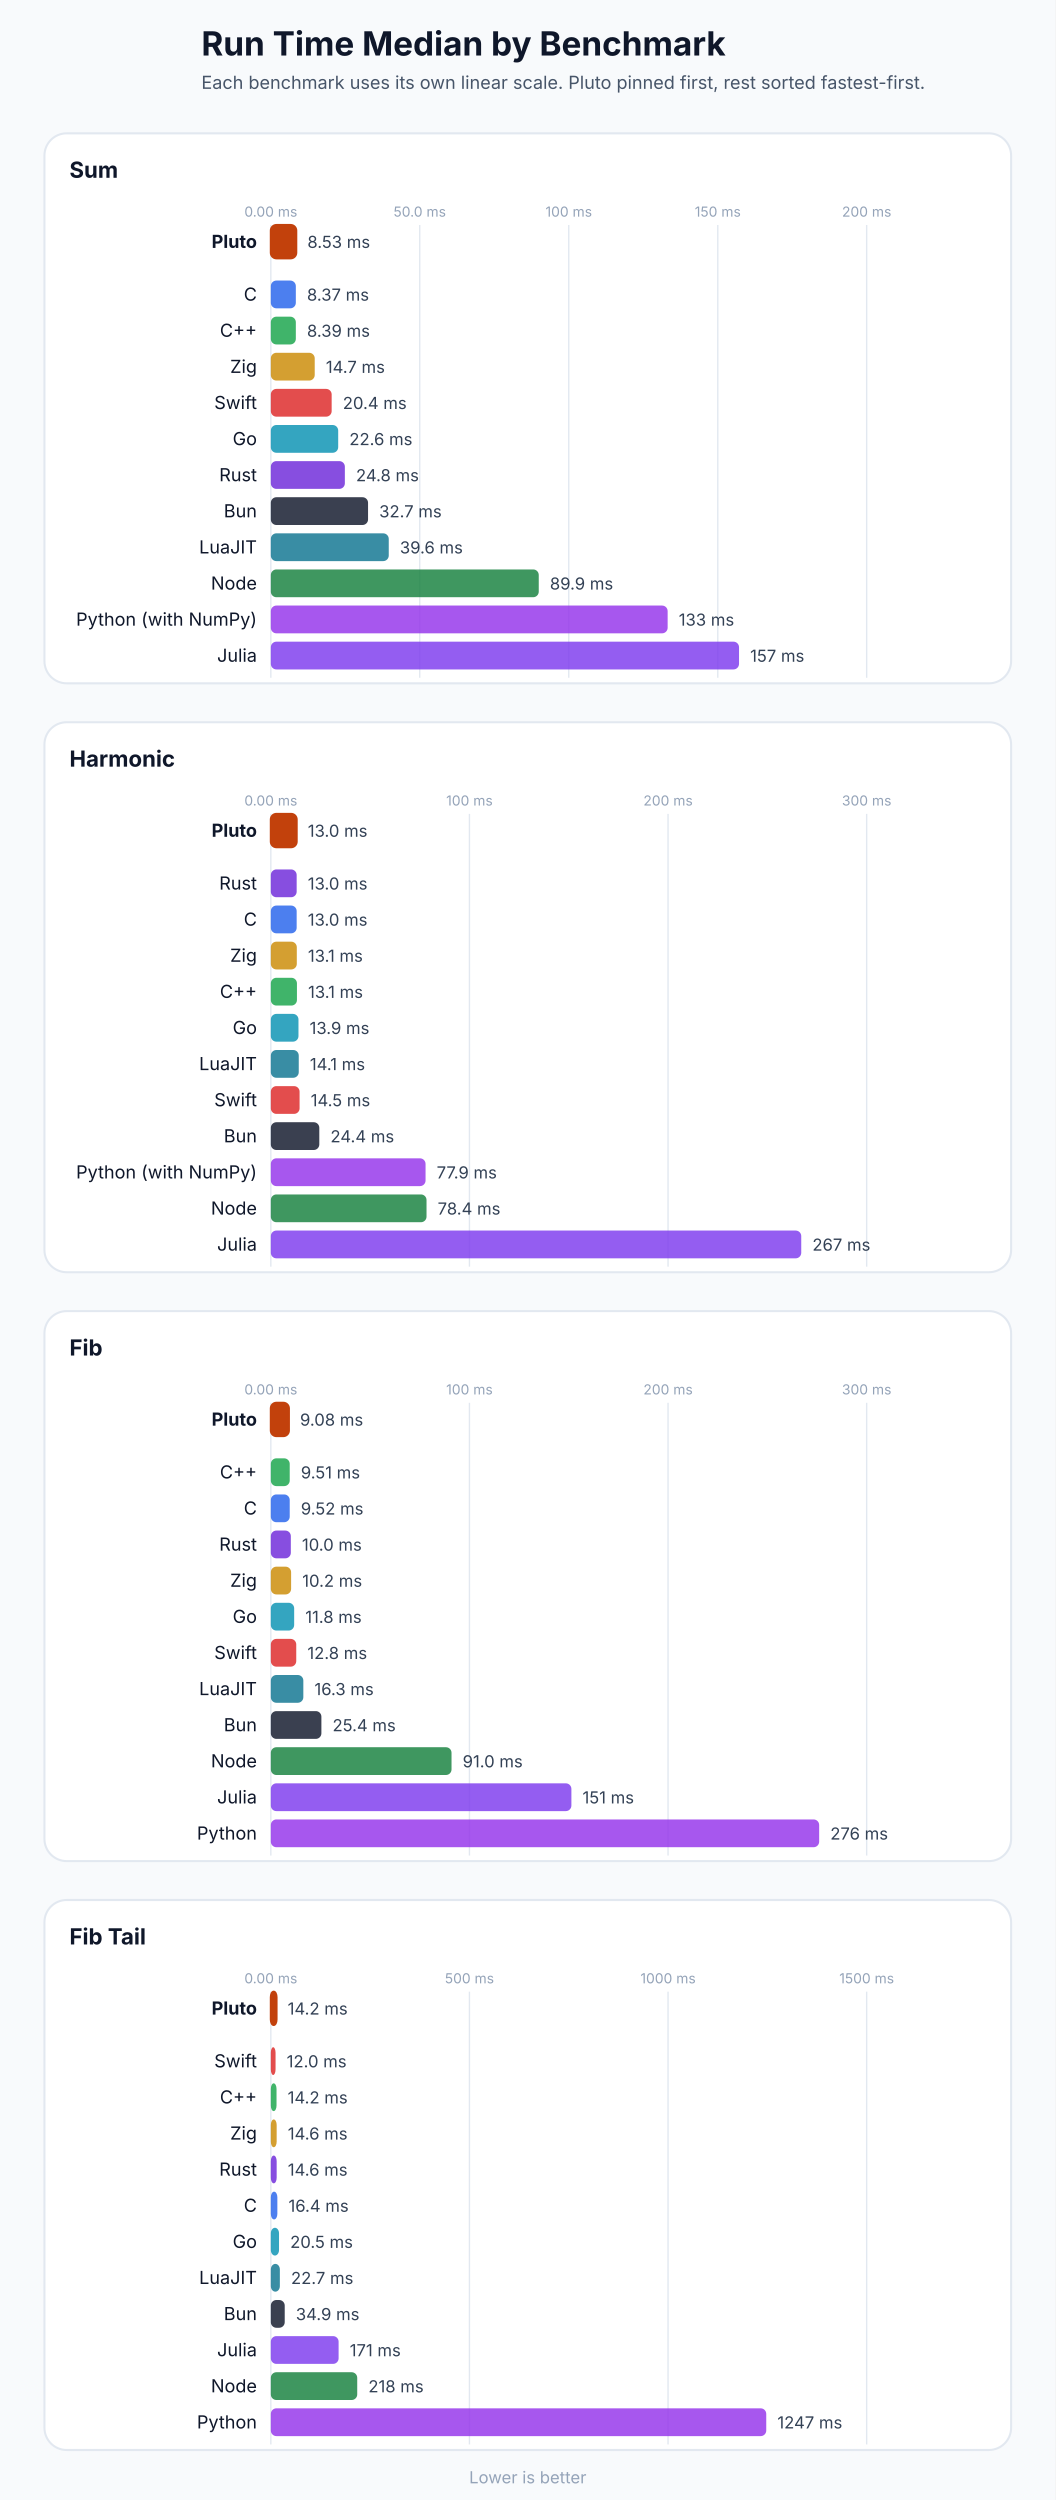
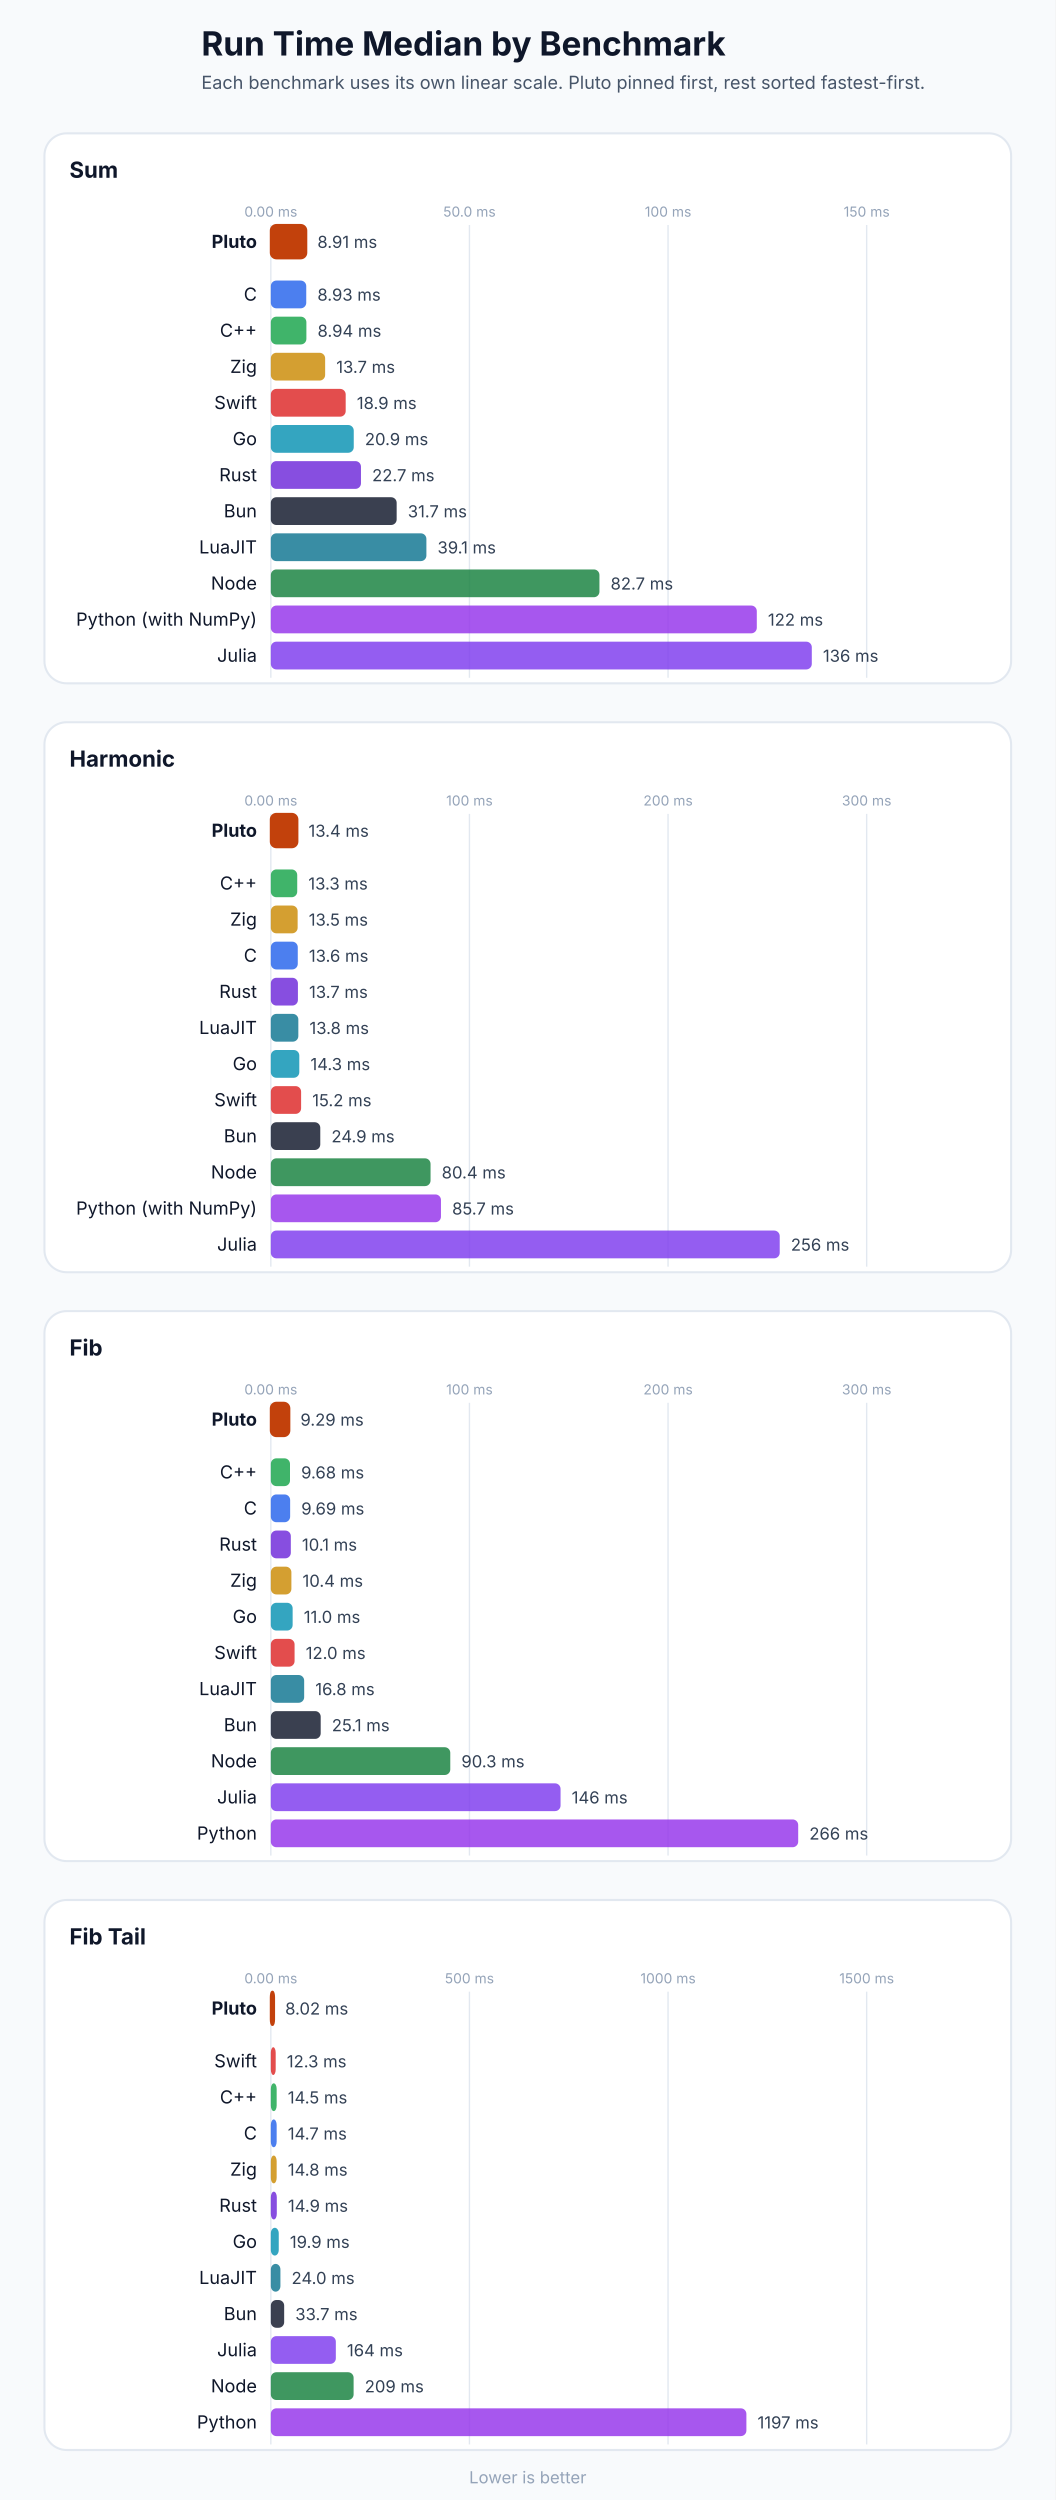
<svg xmlns="http://www.w3.org/2000/svg" width="760" height="1800" viewBox="0 0 760 1800" role="img" aria-labelledby="chart-title chart-desc">
  <rect width="760" height="1800" fill="#f8fafc" />
  <text x="145" y="40" fill="#0f172a" font-size="24" font-weight="700" font-family="ui-sans-serif, system-ui, -apple-system, BlinkMacSystemFont, sans-serif">Run Time Median by Benchmark</text>
  <text x="145" y="64" fill="#475569" font-size="13" font-family="ui-sans-serif, system-ui, -apple-system, BlinkMacSystemFont, sans-serif">Each benchmark uses its own linear scale. Pluto pinned first, rest sorted fastest-first.</text>
  <rect x="32" y="96" width="696" height="396" rx="16" fill="#ffffff" stroke="#e2e8f0" stroke-width="1.5" />
  <text x="50" y="128" fill="#0f172a" font-size="16" font-weight="700" font-family="ui-sans-serif, system-ui, -apple-system, BlinkMacSystemFont, sans-serif">Sum</text>
  <line x1="195.0" y1="162" x2="195.0" y2="488" stroke="#e2e8f0" stroke-width="1" />
  <text x="195.0" y="156" text-anchor="middle" fill="#94a3b8" font-size="10" font-family="ui-sans-serif, system-ui, -apple-system, BlinkMacSystemFont, sans-serif">0.00 ms</text>
-   <line x1="302.2" y1="162" x2="302.2" y2="488" stroke="#e2e8f0" stroke-width="1" />
-   <text x="302.2" y="156" text-anchor="middle" fill="#94a3b8" font-size="10" font-family="ui-sans-serif, system-ui, -apple-system, BlinkMacSystemFont, sans-serif">50.0 ms</text>
-   <line x1="409.5" y1="162" x2="409.5" y2="488" stroke="#e2e8f0" stroke-width="1" />
-   <text x="409.5" y="156" text-anchor="middle" fill="#94a3b8" font-size="10" font-family="ui-sans-serif, system-ui, -apple-system, BlinkMacSystemFont, sans-serif">100 ms</text>
-   <line x1="516.8" y1="162" x2="516.8" y2="488" stroke="#e2e8f0" stroke-width="1" />
-   <text x="516.8" y="156" text-anchor="middle" fill="#94a3b8" font-size="10" font-family="ui-sans-serif, system-ui, -apple-system, BlinkMacSystemFont, sans-serif">150 ms</text>
+   <line x1="338.0" y1="162" x2="338.0" y2="488" stroke="#e2e8f0" stroke-width="1" />
+   <text x="338.0" y="156" text-anchor="middle" fill="#94a3b8" font-size="10" font-family="ui-sans-serif, system-ui, -apple-system, BlinkMacSystemFont, sans-serif">50.0 ms</text>
+   <line x1="481.0" y1="162" x2="481.0" y2="488" stroke="#e2e8f0" stroke-width="1" />
+   <text x="481.0" y="156" text-anchor="middle" fill="#94a3b8" font-size="10" font-family="ui-sans-serif, system-ui, -apple-system, BlinkMacSystemFont, sans-serif">100 ms</text>
  <line x1="624.0" y1="162" x2="624.0" y2="488" stroke="#e2e8f0" stroke-width="1" />
-   <text x="624.0" y="156" text-anchor="middle" fill="#94a3b8" font-size="10" font-family="ui-sans-serif, system-ui, -apple-system, BlinkMacSystemFont, sans-serif">200 ms</text>
+   <text x="624.0" y="156" text-anchor="middle" fill="#94a3b8" font-size="10" font-family="ui-sans-serif, system-ui, -apple-system, BlinkMacSystemFont, sans-serif">150 ms</text>
  <text x="185" y="178.5" text-anchor="end" fill="#0f172a" font-size="13" font-weight="700" font-family="ui-sans-serif, system-ui, -apple-system, BlinkMacSystemFont, sans-serif">Pluto</text>
-   <rect x="195" y="162" width="18.3" height="24" rx="4" fill="#c2410c" fill-opacity="1.0" stroke="#c2410c" stroke-width="1.5" />
-   <text x="221.3" y="178.5" text-anchor="start" fill="#334155" font-size="12" font-family="ui-sans-serif, system-ui, -apple-system, BlinkMacSystemFont, sans-serif">8.53 ms</text>
+   <rect x="195" y="162" width="25.5" height="24" rx="4" fill="#c2410c" fill-opacity="1.0" stroke="#c2410c" stroke-width="1.5" />
+   <text x="228.5" y="178.5" text-anchor="start" fill="#334155" font-size="12" font-family="ui-sans-serif, system-ui, -apple-system, BlinkMacSystemFont, sans-serif">8.91 ms</text>
  <text x="185" y="216.5" text-anchor="end" fill="#0f172a" font-size="13" font-weight="400" font-family="ui-sans-serif, system-ui, -apple-system, BlinkMacSystemFont, sans-serif">C</text>
-   <rect x="195" y="202" width="18.0" height="20" rx="4" fill="#2563eb" fill-opacity="0.82" />
-   <text x="221.0" y="216.5" text-anchor="start" fill="#334155" font-size="12" font-family="ui-sans-serif, system-ui, -apple-system, BlinkMacSystemFont, sans-serif">8.37 ms</text>
+   <rect x="195" y="202" width="25.5" height="20" rx="4" fill="#2563eb" fill-opacity="0.82" />
+   <text x="228.5" y="216.5" text-anchor="start" fill="#334155" font-size="12" font-family="ui-sans-serif, system-ui, -apple-system, BlinkMacSystemFont, sans-serif">8.93 ms</text>
  <text x="185" y="242.5" text-anchor="end" fill="#0f172a" font-size="13" font-weight="400" font-family="ui-sans-serif, system-ui, -apple-system, BlinkMacSystemFont, sans-serif">C++</text>
-   <rect x="195" y="228" width="18.0" height="20" rx="4" fill="#16a34a" fill-opacity="0.82" />
-   <text x="221.0" y="242.5" text-anchor="start" fill="#334155" font-size="12" font-family="ui-sans-serif, system-ui, -apple-system, BlinkMacSystemFont, sans-serif">8.39 ms</text>
+   <rect x="195" y="228" width="25.6" height="20" rx="4" fill="#16a34a" fill-opacity="0.82" />
+   <text x="228.6" y="242.5" text-anchor="start" fill="#334155" font-size="12" font-family="ui-sans-serif, system-ui, -apple-system, BlinkMacSystemFont, sans-serif">8.94 ms</text>
  <text x="185" y="268.5" text-anchor="end" fill="#0f172a" font-size="13" font-weight="400" font-family="ui-sans-serif, system-ui, -apple-system, BlinkMacSystemFont, sans-serif">Zig</text>
-   <rect x="195" y="254" width="31.6" height="20" rx="4" fill="#ca8a04" fill-opacity="0.82" />
-   <text x="234.6" y="268.5" text-anchor="start" fill="#334155" font-size="12" font-family="ui-sans-serif, system-ui, -apple-system, BlinkMacSystemFont, sans-serif">14.7 ms</text>
+   <rect x="195" y="254" width="39.1" height="20" rx="4" fill="#ca8a04" fill-opacity="0.82" />
+   <text x="242.1" y="268.5" text-anchor="start" fill="#334155" font-size="12" font-family="ui-sans-serif, system-ui, -apple-system, BlinkMacSystemFont, sans-serif">13.7 ms</text>
  <text x="185" y="294.5" text-anchor="end" fill="#0f172a" font-size="13" font-weight="400" font-family="ui-sans-serif, system-ui, -apple-system, BlinkMacSystemFont, sans-serif">Swift</text>
-   <rect x="195" y="280" width="43.8" height="20" rx="4" fill="#dc2626" fill-opacity="0.82" />
-   <text x="246.8" y="294.5" text-anchor="start" fill="#334155" font-size="12" font-family="ui-sans-serif, system-ui, -apple-system, BlinkMacSystemFont, sans-serif">20.4 ms</text>
+   <rect x="195" y="280" width="53.9" height="20" rx="4" fill="#dc2626" fill-opacity="0.82" />
+   <text x="256.9" y="294.5" text-anchor="start" fill="#334155" font-size="12" font-family="ui-sans-serif, system-ui, -apple-system, BlinkMacSystemFont, sans-serif">18.9 ms</text>
  <text x="185" y="320.5" text-anchor="end" fill="#0f172a" font-size="13" font-weight="400" font-family="ui-sans-serif, system-ui, -apple-system, BlinkMacSystemFont, sans-serif">Go</text>
-   <rect x="195" y="306" width="48.5" height="20" rx="4" fill="#0891b2" fill-opacity="0.82" />
-   <text x="251.5" y="320.5" text-anchor="start" fill="#334155" font-size="12" font-family="ui-sans-serif, system-ui, -apple-system, BlinkMacSystemFont, sans-serif">22.6 ms</text>
+   <rect x="195" y="306" width="59.7" height="20" rx="4" fill="#0891b2" fill-opacity="0.82" />
+   <text x="262.7" y="320.5" text-anchor="start" fill="#334155" font-size="12" font-family="ui-sans-serif, system-ui, -apple-system, BlinkMacSystemFont, sans-serif">20.9 ms</text>
  <text x="185" y="346.5" text-anchor="end" fill="#0f172a" font-size="13" font-weight="400" font-family="ui-sans-serif, system-ui, -apple-system, BlinkMacSystemFont, sans-serif">Rust</text>
-   <rect x="195" y="332" width="53.3" height="20" rx="4" fill="#6d28d9" fill-opacity="0.82" />
-   <text x="256.3" y="346.5" text-anchor="start" fill="#334155" font-size="12" font-family="ui-sans-serif, system-ui, -apple-system, BlinkMacSystemFont, sans-serif">24.8 ms</text>
+   <rect x="195" y="332" width="64.9" height="20" rx="4" fill="#6d28d9" fill-opacity="0.82" />
+   <text x="267.9" y="346.5" text-anchor="start" fill="#334155" font-size="12" font-family="ui-sans-serif, system-ui, -apple-system, BlinkMacSystemFont, sans-serif">22.7 ms</text>
  <text x="185" y="372.5" text-anchor="end" fill="#0f172a" font-size="13" font-weight="400" font-family="ui-sans-serif, system-ui, -apple-system, BlinkMacSystemFont, sans-serif">Bun</text>
-   <rect x="195" y="358" width="70.0" height="20" rx="4" fill="#0f172a" fill-opacity="0.82" />
-   <text x="273.0" y="372.5" text-anchor="start" fill="#334155" font-size="12" font-family="ui-sans-serif, system-ui, -apple-system, BlinkMacSystemFont, sans-serif">32.7 ms</text>
+   <rect x="195" y="358" width="90.6" height="20" rx="4" fill="#0f172a" fill-opacity="0.82" />
+   <text x="293.6" y="372.5" text-anchor="start" fill="#334155" font-size="12" font-family="ui-sans-serif, system-ui, -apple-system, BlinkMacSystemFont, sans-serif">31.7 ms</text>
  <text x="185" y="398.5" text-anchor="end" fill="#0f172a" font-size="13" font-weight="400" font-family="ui-sans-serif, system-ui, -apple-system, BlinkMacSystemFont, sans-serif">LuaJIT</text>
-   <rect x="195" y="384" width="84.9" height="20" rx="4" fill="#0e7490" fill-opacity="0.82" />
-   <text x="287.9" y="398.5" text-anchor="start" fill="#334155" font-size="12" font-family="ui-sans-serif, system-ui, -apple-system, BlinkMacSystemFont, sans-serif">39.6 ms</text>
+   <rect x="195" y="384" width="112.0" height="20" rx="4" fill="#0e7490" fill-opacity="0.82" />
+   <text x="315.0" y="398.5" text-anchor="start" fill="#334155" font-size="12" font-family="ui-sans-serif, system-ui, -apple-system, BlinkMacSystemFont, sans-serif">39.1 ms</text>
  <text x="185" y="424.5" text-anchor="end" fill="#0f172a" font-size="13" font-weight="400" font-family="ui-sans-serif, system-ui, -apple-system, BlinkMacSystemFont, sans-serif">Node</text>
-   <rect x="195" y="410" width="192.9" height="20" rx="4" fill="#15803d" fill-opacity="0.82" />
-   <text x="395.9" y="424.5" text-anchor="start" fill="#334155" font-size="12" font-family="ui-sans-serif, system-ui, -apple-system, BlinkMacSystemFont, sans-serif">89.9 ms</text>
+   <rect x="195" y="410" width="236.6" height="20" rx="4" fill="#15803d" fill-opacity="0.82" />
+   <text x="439.6" y="424.5" text-anchor="start" fill="#334155" font-size="12" font-family="ui-sans-serif, system-ui, -apple-system, BlinkMacSystemFont, sans-serif">82.7 ms</text>
  <text x="185" y="450.5" text-anchor="end" fill="#0f172a" font-size="13" font-weight="400" font-family="ui-sans-serif, system-ui, -apple-system, BlinkMacSystemFont, sans-serif">Python (with NumPy)</text>
-   <rect x="195" y="436" width="285.7" height="20" rx="4" fill="#9333ea" fill-opacity="0.82" />
-   <text x="488.7" y="450.5" text-anchor="start" fill="#334155" font-size="12" font-family="ui-sans-serif, system-ui, -apple-system, BlinkMacSystemFont, sans-serif">133 ms</text>
+   <rect x="195" y="436" width="349.9" height="20" rx="4" fill="#9333ea" fill-opacity="0.82" />
+   <text x="552.9" y="450.5" text-anchor="start" fill="#334155" font-size="12" font-family="ui-sans-serif, system-ui, -apple-system, BlinkMacSystemFont, sans-serif">122 ms</text>
  <text x="185" y="476.5" text-anchor="end" fill="#0f172a" font-size="13" font-weight="400" font-family="ui-sans-serif, system-ui, -apple-system, BlinkMacSystemFont, sans-serif">Julia</text>
-   <rect x="195" y="462" width="337.1" height="20" rx="4" fill="#7c3aed" fill-opacity="0.82" />
-   <text x="540.1" y="476.5" text-anchor="start" fill="#334155" font-size="12" font-family="ui-sans-serif, system-ui, -apple-system, BlinkMacSystemFont, sans-serif">157 ms</text>
+   <rect x="195" y="462" width="389.5" height="20" rx="4" fill="#7c3aed" fill-opacity="0.82" />
+   <text x="592.5" y="476.5" text-anchor="start" fill="#334155" font-size="12" font-family="ui-sans-serif, system-ui, -apple-system, BlinkMacSystemFont, sans-serif">136 ms</text>
  <rect x="32" y="520" width="696" height="396" rx="16" fill="#ffffff" stroke="#e2e8f0" stroke-width="1.5" />
  <text x="50" y="552" fill="#0f172a" font-size="16" font-weight="700" font-family="ui-sans-serif, system-ui, -apple-system, BlinkMacSystemFont, sans-serif">Harmonic</text>
  <line x1="195.0" y1="586" x2="195.0" y2="912" stroke="#e2e8f0" stroke-width="1" />
  <text x="195.0" y="580" text-anchor="middle" fill="#94a3b8" font-size="10" font-family="ui-sans-serif, system-ui, -apple-system, BlinkMacSystemFont, sans-serif">0.00 ms</text>
  <line x1="338.0" y1="586" x2="338.0" y2="912" stroke="#e2e8f0" stroke-width="1" />
  <text x="338.0" y="580" text-anchor="middle" fill="#94a3b8" font-size="10" font-family="ui-sans-serif, system-ui, -apple-system, BlinkMacSystemFont, sans-serif">100 ms</text>
  <line x1="481.0" y1="586" x2="481.0" y2="912" stroke="#e2e8f0" stroke-width="1" />
  <text x="481.0" y="580" text-anchor="middle" fill="#94a3b8" font-size="10" font-family="ui-sans-serif, system-ui, -apple-system, BlinkMacSystemFont, sans-serif">200 ms</text>
  <line x1="624.0" y1="586" x2="624.0" y2="912" stroke="#e2e8f0" stroke-width="1" />
  <text x="624.0" y="580" text-anchor="middle" fill="#94a3b8" font-size="10" font-family="ui-sans-serif, system-ui, -apple-system, BlinkMacSystemFont, sans-serif">300 ms</text>
  <text x="185" y="602.5" text-anchor="end" fill="#0f172a" font-size="13" font-weight="700" font-family="ui-sans-serif, system-ui, -apple-system, BlinkMacSystemFont, sans-serif">Pluto</text>
-   <rect x="195" y="586" width="18.6" height="24" rx="4" fill="#c2410c" fill-opacity="1.0" stroke="#c2410c" stroke-width="1.5" />
-   <text x="221.6" y="602.5" text-anchor="start" fill="#334155" font-size="12" font-family="ui-sans-serif, system-ui, -apple-system, BlinkMacSystemFont, sans-serif">13.0 ms</text>
-   <text x="185" y="640.5" text-anchor="end" fill="#0f172a" font-size="13" font-weight="400" font-family="ui-sans-serif, system-ui, -apple-system, BlinkMacSystemFont, sans-serif">Rust</text>
-   <rect x="195" y="626" width="18.6" height="20" rx="4" fill="#6d28d9" fill-opacity="0.82" />
-   <text x="221.6" y="640.5" text-anchor="start" fill="#334155" font-size="12" font-family="ui-sans-serif, system-ui, -apple-system, BlinkMacSystemFont, sans-serif">13.0 ms</text>
-   <text x="185" y="666.5" text-anchor="end" fill="#0f172a" font-size="13" font-weight="400" font-family="ui-sans-serif, system-ui, -apple-system, BlinkMacSystemFont, sans-serif">C</text>
-   <rect x="195" y="652" width="18.6" height="20" rx="4" fill="#2563eb" fill-opacity="0.82" />
-   <text x="221.6" y="666.5" text-anchor="start" fill="#334155" font-size="12" font-family="ui-sans-serif, system-ui, -apple-system, BlinkMacSystemFont, sans-serif">13.0 ms</text>
-   <text x="185" y="692.5" text-anchor="end" fill="#0f172a" font-size="13" font-weight="400" font-family="ui-sans-serif, system-ui, -apple-system, BlinkMacSystemFont, sans-serif">Zig</text>
-   <rect x="195" y="678" width="18.7" height="20" rx="4" fill="#ca8a04" fill-opacity="0.82" />
-   <text x="221.7" y="692.5" text-anchor="start" fill="#334155" font-size="12" font-family="ui-sans-serif, system-ui, -apple-system, BlinkMacSystemFont, sans-serif">13.1 ms</text>
-   <text x="185" y="718.5" text-anchor="end" fill="#0f172a" font-size="13" font-weight="400" font-family="ui-sans-serif, system-ui, -apple-system, BlinkMacSystemFont, sans-serif">C++</text>
-   <rect x="195" y="704" width="18.8" height="20" rx="4" fill="#16a34a" fill-opacity="0.82" />
-   <text x="221.8" y="718.5" text-anchor="start" fill="#334155" font-size="12" font-family="ui-sans-serif, system-ui, -apple-system, BlinkMacSystemFont, sans-serif">13.1 ms</text>
-   <text x="185" y="744.5" text-anchor="end" fill="#0f172a" font-size="13" font-weight="400" font-family="ui-sans-serif, system-ui, -apple-system, BlinkMacSystemFont, sans-serif">Go</text>
-   <rect x="195" y="730" width="19.9" height="20" rx="4" fill="#0891b2" fill-opacity="0.82" />
-   <text x="222.9" y="744.5" text-anchor="start" fill="#334155" font-size="12" font-family="ui-sans-serif, system-ui, -apple-system, BlinkMacSystemFont, sans-serif">13.9 ms</text>
-   <text x="185" y="770.5" text-anchor="end" fill="#0f172a" font-size="13" font-weight="400" font-family="ui-sans-serif, system-ui, -apple-system, BlinkMacSystemFont, sans-serif">LuaJIT</text>
-   <rect x="195" y="756" width="20.1" height="20" rx="4" fill="#0e7490" fill-opacity="0.82" />
-   <text x="223.1" y="770.5" text-anchor="start" fill="#334155" font-size="12" font-family="ui-sans-serif, system-ui, -apple-system, BlinkMacSystemFont, sans-serif">14.1 ms</text>
+   <rect x="195" y="586" width="19.1" height="24" rx="4" fill="#c2410c" fill-opacity="1.0" stroke="#c2410c" stroke-width="1.5" />
+   <text x="222.1" y="602.5" text-anchor="start" fill="#334155" font-size="12" font-family="ui-sans-serif, system-ui, -apple-system, BlinkMacSystemFont, sans-serif">13.4 ms</text>
+   <text x="185" y="640.5" text-anchor="end" fill="#0f172a" font-size="13" font-weight="400" font-family="ui-sans-serif, system-ui, -apple-system, BlinkMacSystemFont, sans-serif">C++</text>
+   <rect x="195" y="626" width="19.0" height="20" rx="4" fill="#16a34a" fill-opacity="0.82" />
+   <text x="222.0" y="640.5" text-anchor="start" fill="#334155" font-size="12" font-family="ui-sans-serif, system-ui, -apple-system, BlinkMacSystemFont, sans-serif">13.3 ms</text>
+   <text x="185" y="666.5" text-anchor="end" fill="#0f172a" font-size="13" font-weight="400" font-family="ui-sans-serif, system-ui, -apple-system, BlinkMacSystemFont, sans-serif">Zig</text>
+   <rect x="195" y="652" width="19.3" height="20" rx="4" fill="#ca8a04" fill-opacity="0.82" />
+   <text x="222.3" y="666.5" text-anchor="start" fill="#334155" font-size="12" font-family="ui-sans-serif, system-ui, -apple-system, BlinkMacSystemFont, sans-serif">13.5 ms</text>
+   <text x="185" y="692.5" text-anchor="end" fill="#0f172a" font-size="13" font-weight="400" font-family="ui-sans-serif, system-ui, -apple-system, BlinkMacSystemFont, sans-serif">C</text>
+   <rect x="195" y="678" width="19.4" height="20" rx="4" fill="#2563eb" fill-opacity="0.82" />
+   <text x="222.4" y="692.5" text-anchor="start" fill="#334155" font-size="12" font-family="ui-sans-serif, system-ui, -apple-system, BlinkMacSystemFont, sans-serif">13.6 ms</text>
+   <text x="185" y="718.5" text-anchor="end" fill="#0f172a" font-size="13" font-weight="400" font-family="ui-sans-serif, system-ui, -apple-system, BlinkMacSystemFont, sans-serif">Rust</text>
+   <rect x="195" y="704" width="19.5" height="20" rx="4" fill="#6d28d9" fill-opacity="0.82" />
+   <text x="222.5" y="718.5" text-anchor="start" fill="#334155" font-size="12" font-family="ui-sans-serif, system-ui, -apple-system, BlinkMacSystemFont, sans-serif">13.7 ms</text>
+   <text x="185" y="744.5" text-anchor="end" fill="#0f172a" font-size="13" font-weight="400" font-family="ui-sans-serif, system-ui, -apple-system, BlinkMacSystemFont, sans-serif">LuaJIT</text>
+   <rect x="195" y="730" width="19.8" height="20" rx="4" fill="#0e7490" fill-opacity="0.82" />
+   <text x="222.8" y="744.5" text-anchor="start" fill="#334155" font-size="12" font-family="ui-sans-serif, system-ui, -apple-system, BlinkMacSystemFont, sans-serif">13.8 ms</text>
+   <text x="185" y="770.5" text-anchor="end" fill="#0f172a" font-size="13" font-weight="400" font-family="ui-sans-serif, system-ui, -apple-system, BlinkMacSystemFont, sans-serif">Go</text>
+   <rect x="195" y="756" width="20.5" height="20" rx="4" fill="#0891b2" fill-opacity="0.82" />
+   <text x="223.5" y="770.5" text-anchor="start" fill="#334155" font-size="12" font-family="ui-sans-serif, system-ui, -apple-system, BlinkMacSystemFont, sans-serif">14.3 ms</text>
  <text x="185" y="796.5" text-anchor="end" fill="#0f172a" font-size="13" font-weight="400" font-family="ui-sans-serif, system-ui, -apple-system, BlinkMacSystemFont, sans-serif">Swift</text>
-   <rect x="195" y="782" width="20.7" height="20" rx="4" fill="#dc2626" fill-opacity="0.82" />
-   <text x="223.7" y="796.5" text-anchor="start" fill="#334155" font-size="12" font-family="ui-sans-serif, system-ui, -apple-system, BlinkMacSystemFont, sans-serif">14.5 ms</text>
+   <rect x="195" y="782" width="21.8" height="20" rx="4" fill="#dc2626" fill-opacity="0.82" />
+   <text x="224.8" y="796.5" text-anchor="start" fill="#334155" font-size="12" font-family="ui-sans-serif, system-ui, -apple-system, BlinkMacSystemFont, sans-serif">15.2 ms</text>
  <text x="185" y="822.5" text-anchor="end" fill="#0f172a" font-size="13" font-weight="400" font-family="ui-sans-serif, system-ui, -apple-system, BlinkMacSystemFont, sans-serif">Bun</text>
-   <rect x="195" y="808" width="34.9" height="20" rx="4" fill="#0f172a" fill-opacity="0.82" />
-   <text x="237.9" y="822.5" text-anchor="start" fill="#334155" font-size="12" font-family="ui-sans-serif, system-ui, -apple-system, BlinkMacSystemFont, sans-serif">24.4 ms</text>
-   <text x="185" y="848.5" text-anchor="end" fill="#0f172a" font-size="13" font-weight="400" font-family="ui-sans-serif, system-ui, -apple-system, BlinkMacSystemFont, sans-serif">Python (with NumPy)</text>
-   <rect x="195" y="834" width="111.4" height="20" rx="4" fill="#9333ea" fill-opacity="0.82" />
-   <text x="314.4" y="848.5" text-anchor="start" fill="#334155" font-size="12" font-family="ui-sans-serif, system-ui, -apple-system, BlinkMacSystemFont, sans-serif">77.9 ms</text>
-   <text x="185" y="874.5" text-anchor="end" fill="#0f172a" font-size="13" font-weight="400" font-family="ui-sans-serif, system-ui, -apple-system, BlinkMacSystemFont, sans-serif">Node</text>
-   <rect x="195" y="860" width="112.1" height="20" rx="4" fill="#15803d" fill-opacity="0.82" />
-   <text x="315.1" y="874.5" text-anchor="start" fill="#334155" font-size="12" font-family="ui-sans-serif, system-ui, -apple-system, BlinkMacSystemFont, sans-serif">78.4 ms</text>
+   <rect x="195" y="808" width="35.6" height="20" rx="4" fill="#0f172a" fill-opacity="0.82" />
+   <text x="238.6" y="822.5" text-anchor="start" fill="#334155" font-size="12" font-family="ui-sans-serif, system-ui, -apple-system, BlinkMacSystemFont, sans-serif">24.9 ms</text>
+   <text x="185" y="848.5" text-anchor="end" fill="#0f172a" font-size="13" font-weight="400" font-family="ui-sans-serif, system-ui, -apple-system, BlinkMacSystemFont, sans-serif">Node</text>
+   <rect x="195" y="834" width="115.0" height="20" rx="4" fill="#15803d" fill-opacity="0.82" />
+   <text x="318.0" y="848.5" text-anchor="start" fill="#334155" font-size="12" font-family="ui-sans-serif, system-ui, -apple-system, BlinkMacSystemFont, sans-serif">80.4 ms</text>
+   <text x="185" y="874.5" text-anchor="end" fill="#0f172a" font-size="13" font-weight="400" font-family="ui-sans-serif, system-ui, -apple-system, BlinkMacSystemFont, sans-serif">Python (with NumPy)</text>
+   <rect x="195" y="860" width="122.5" height="20" rx="4" fill="#9333ea" fill-opacity="0.82" />
+   <text x="325.5" y="874.5" text-anchor="start" fill="#334155" font-size="12" font-family="ui-sans-serif, system-ui, -apple-system, BlinkMacSystemFont, sans-serif">85.7 ms</text>
  <text x="185" y="900.5" text-anchor="end" fill="#0f172a" font-size="13" font-weight="400" font-family="ui-sans-serif, system-ui, -apple-system, BlinkMacSystemFont, sans-serif">Julia</text>
-   <rect x="195" y="886" width="381.9" height="20" rx="4" fill="#7c3aed" fill-opacity="0.82" />
-   <text x="584.9" y="900.5" text-anchor="start" fill="#334155" font-size="12" font-family="ui-sans-serif, system-ui, -apple-system, BlinkMacSystemFont, sans-serif">267 ms</text>
+   <rect x="195" y="886" width="366.4" height="20" rx="4" fill="#7c3aed" fill-opacity="0.82" />
+   <text x="569.4" y="900.5" text-anchor="start" fill="#334155" font-size="12" font-family="ui-sans-serif, system-ui, -apple-system, BlinkMacSystemFont, sans-serif">256 ms</text>
  <rect x="32" y="944" width="696" height="396" rx="16" fill="#ffffff" stroke="#e2e8f0" stroke-width="1.5" />
  <text x="50" y="976" fill="#0f172a" font-size="16" font-weight="700" font-family="ui-sans-serif, system-ui, -apple-system, BlinkMacSystemFont, sans-serif">Fib</text>
  <line x1="195.0" y1="1010" x2="195.0" y2="1336" stroke="#e2e8f0" stroke-width="1" />
  <text x="195.0" y="1004" text-anchor="middle" fill="#94a3b8" font-size="10" font-family="ui-sans-serif, system-ui, -apple-system, BlinkMacSystemFont, sans-serif">0.00 ms</text>
  <line x1="338.0" y1="1010" x2="338.0" y2="1336" stroke="#e2e8f0" stroke-width="1" />
  <text x="338.0" y="1004" text-anchor="middle" fill="#94a3b8" font-size="10" font-family="ui-sans-serif, system-ui, -apple-system, BlinkMacSystemFont, sans-serif">100 ms</text>
  <line x1="481.0" y1="1010" x2="481.0" y2="1336" stroke="#e2e8f0" stroke-width="1" />
  <text x="481.0" y="1004" text-anchor="middle" fill="#94a3b8" font-size="10" font-family="ui-sans-serif, system-ui, -apple-system, BlinkMacSystemFont, sans-serif">200 ms</text>
  <line x1="624.0" y1="1010" x2="624.0" y2="1336" stroke="#e2e8f0" stroke-width="1" />
  <text x="624.0" y="1004" text-anchor="middle" fill="#94a3b8" font-size="10" font-family="ui-sans-serif, system-ui, -apple-system, BlinkMacSystemFont, sans-serif">300 ms</text>
  <text x="185" y="1026.5" text-anchor="end" fill="#0f172a" font-size="13" font-weight="700" font-family="ui-sans-serif, system-ui, -apple-system, BlinkMacSystemFont, sans-serif">Pluto</text>
-   <rect x="195" y="1010" width="13.0" height="24" rx="4" fill="#c2410c" fill-opacity="1.0" stroke="#c2410c" stroke-width="1.5" />
-   <text x="216.0" y="1026.5" text-anchor="start" fill="#334155" font-size="12" font-family="ui-sans-serif, system-ui, -apple-system, BlinkMacSystemFont, sans-serif">9.08 ms</text>
+   <rect x="195" y="1010" width="13.3" height="24" rx="4" fill="#c2410c" fill-opacity="1.0" stroke="#c2410c" stroke-width="1.5" />
+   <text x="216.3" y="1026.5" text-anchor="start" fill="#334155" font-size="12" font-family="ui-sans-serif, system-ui, -apple-system, BlinkMacSystemFont, sans-serif">9.29 ms</text>
  <text x="185" y="1064.5" text-anchor="end" fill="#0f172a" font-size="13" font-weight="400" font-family="ui-sans-serif, system-ui, -apple-system, BlinkMacSystemFont, sans-serif">C++</text>
-   <rect x="195" y="1050" width="13.6" height="20" rx="4" fill="#16a34a" fill-opacity="0.82" />
-   <text x="216.6" y="1064.5" text-anchor="start" fill="#334155" font-size="12" font-family="ui-sans-serif, system-ui, -apple-system, BlinkMacSystemFont, sans-serif">9.51 ms</text>
+   <rect x="195" y="1050" width="13.8" height="20" rx="4" fill="#16a34a" fill-opacity="0.82" />
+   <text x="216.8" y="1064.5" text-anchor="start" fill="#334155" font-size="12" font-family="ui-sans-serif, system-ui, -apple-system, BlinkMacSystemFont, sans-serif">9.68 ms</text>
  <text x="185" y="1090.5" text-anchor="end" fill="#0f172a" font-size="13" font-weight="400" font-family="ui-sans-serif, system-ui, -apple-system, BlinkMacSystemFont, sans-serif">C</text>
-   <rect x="195" y="1076" width="13.6" height="20" rx="4" fill="#2563eb" fill-opacity="0.82" />
-   <text x="216.6" y="1090.5" text-anchor="start" fill="#334155" font-size="12" font-family="ui-sans-serif, system-ui, -apple-system, BlinkMacSystemFont, sans-serif">9.52 ms</text>
+   <rect x="195" y="1076" width="13.9" height="20" rx="4" fill="#2563eb" fill-opacity="0.82" />
+   <text x="216.9" y="1090.5" text-anchor="start" fill="#334155" font-size="12" font-family="ui-sans-serif, system-ui, -apple-system, BlinkMacSystemFont, sans-serif">9.69 ms</text>
  <text x="185" y="1116.5" text-anchor="end" fill="#0f172a" font-size="13" font-weight="400" font-family="ui-sans-serif, system-ui, -apple-system, BlinkMacSystemFont, sans-serif">Rust</text>
  <rect x="195" y="1102" width="14.4" height="20" rx="4" fill="#6d28d9" fill-opacity="0.82" />
-   <text x="217.4" y="1116.5" text-anchor="start" fill="#334155" font-size="12" font-family="ui-sans-serif, system-ui, -apple-system, BlinkMacSystemFont, sans-serif">10.0 ms</text>
+   <text x="217.4" y="1116.5" text-anchor="start" fill="#334155" font-size="12" font-family="ui-sans-serif, system-ui, -apple-system, BlinkMacSystemFont, sans-serif">10.1 ms</text>
  <text x="185" y="1142.5" text-anchor="end" fill="#0f172a" font-size="13" font-weight="400" font-family="ui-sans-serif, system-ui, -apple-system, BlinkMacSystemFont, sans-serif">Zig</text>
-   <rect x="195" y="1128" width="14.6" height="20" rx="4" fill="#ca8a04" fill-opacity="0.82" />
-   <text x="217.6" y="1142.5" text-anchor="start" fill="#334155" font-size="12" font-family="ui-sans-serif, system-ui, -apple-system, BlinkMacSystemFont, sans-serif">10.2 ms</text>
+   <rect x="195" y="1128" width="14.8" height="20" rx="4" fill="#ca8a04" fill-opacity="0.82" />
+   <text x="217.8" y="1142.5" text-anchor="start" fill="#334155" font-size="12" font-family="ui-sans-serif, system-ui, -apple-system, BlinkMacSystemFont, sans-serif">10.4 ms</text>
  <text x="185" y="1168.5" text-anchor="end" fill="#0f172a" font-size="13" font-weight="400" font-family="ui-sans-serif, system-ui, -apple-system, BlinkMacSystemFont, sans-serif">Go</text>
-   <rect x="195" y="1154" width="16.8" height="20" rx="4" fill="#0891b2" fill-opacity="0.82" />
-   <text x="219.8" y="1168.5" text-anchor="start" fill="#334155" font-size="12" font-family="ui-sans-serif, system-ui, -apple-system, BlinkMacSystemFont, sans-serif">11.8 ms</text>
+   <rect x="195" y="1154" width="15.7" height="20" rx="4" fill="#0891b2" fill-opacity="0.82" />
+   <text x="218.7" y="1168.5" text-anchor="start" fill="#334155" font-size="12" font-family="ui-sans-serif, system-ui, -apple-system, BlinkMacSystemFont, sans-serif">11.0 ms</text>
  <text x="185" y="1194.5" text-anchor="end" fill="#0f172a" font-size="13" font-weight="400" font-family="ui-sans-serif, system-ui, -apple-system, BlinkMacSystemFont, sans-serif">Swift</text>
-   <rect x="195" y="1180" width="18.3" height="20" rx="4" fill="#dc2626" fill-opacity="0.82" />
-   <text x="221.3" y="1194.5" text-anchor="start" fill="#334155" font-size="12" font-family="ui-sans-serif, system-ui, -apple-system, BlinkMacSystemFont, sans-serif">12.8 ms</text>
+   <rect x="195" y="1180" width="17.1" height="20" rx="4" fill="#dc2626" fill-opacity="0.82" />
+   <text x="220.1" y="1194.5" text-anchor="start" fill="#334155" font-size="12" font-family="ui-sans-serif, system-ui, -apple-system, BlinkMacSystemFont, sans-serif">12.0 ms</text>
  <text x="185" y="1220.5" text-anchor="end" fill="#0f172a" font-size="13" font-weight="400" font-family="ui-sans-serif, system-ui, -apple-system, BlinkMacSystemFont, sans-serif">LuaJIT</text>
-   <rect x="195" y="1206" width="23.4" height="20" rx="4" fill="#0e7490" fill-opacity="0.82" />
-   <text x="226.4" y="1220.5" text-anchor="start" fill="#334155" font-size="12" font-family="ui-sans-serif, system-ui, -apple-system, BlinkMacSystemFont, sans-serif">16.3 ms</text>
+   <rect x="195" y="1206" width="24.0" height="20" rx="4" fill="#0e7490" fill-opacity="0.82" />
+   <text x="227.0" y="1220.5" text-anchor="start" fill="#334155" font-size="12" font-family="ui-sans-serif, system-ui, -apple-system, BlinkMacSystemFont, sans-serif">16.8 ms</text>
  <text x="185" y="1246.5" text-anchor="end" fill="#0f172a" font-size="13" font-weight="400" font-family="ui-sans-serif, system-ui, -apple-system, BlinkMacSystemFont, sans-serif">Bun</text>
-   <rect x="195" y="1232" width="36.4" height="20" rx="4" fill="#0f172a" fill-opacity="0.82" />
-   <text x="239.4" y="1246.5" text-anchor="start" fill="#334155" font-size="12" font-family="ui-sans-serif, system-ui, -apple-system, BlinkMacSystemFont, sans-serif">25.4 ms</text>
+   <rect x="195" y="1232" width="35.9" height="20" rx="4" fill="#0f172a" fill-opacity="0.82" />
+   <text x="238.9" y="1246.5" text-anchor="start" fill="#334155" font-size="12" font-family="ui-sans-serif, system-ui, -apple-system, BlinkMacSystemFont, sans-serif">25.1 ms</text>
  <text x="185" y="1272.5" text-anchor="end" fill="#0f172a" font-size="13" font-weight="400" font-family="ui-sans-serif, system-ui, -apple-system, BlinkMacSystemFont, sans-serif">Node</text>
-   <rect x="195" y="1258" width="130.1" height="20" rx="4" fill="#15803d" fill-opacity="0.82" />
-   <text x="333.1" y="1272.5" text-anchor="start" fill="#334155" font-size="12" font-family="ui-sans-serif, system-ui, -apple-system, BlinkMacSystemFont, sans-serif">91.0 ms</text>
+   <rect x="195" y="1258" width="129.2" height="20" rx="4" fill="#15803d" fill-opacity="0.82" />
+   <text x="332.2" y="1272.5" text-anchor="start" fill="#334155" font-size="12" font-family="ui-sans-serif, system-ui, -apple-system, BlinkMacSystemFont, sans-serif">90.3 ms</text>
  <text x="185" y="1298.5" text-anchor="end" fill="#0f172a" font-size="13" font-weight="400" font-family="ui-sans-serif, system-ui, -apple-system, BlinkMacSystemFont, sans-serif">Julia</text>
-   <rect x="195" y="1284" width="216.4" height="20" rx="4" fill="#7c3aed" fill-opacity="0.82" />
-   <text x="419.4" y="1298.5" text-anchor="start" fill="#334155" font-size="12" font-family="ui-sans-serif, system-ui, -apple-system, BlinkMacSystemFont, sans-serif">151 ms</text>
+   <rect x="195" y="1284" width="208.6" height="20" rx="4" fill="#7c3aed" fill-opacity="0.82" />
+   <text x="411.6" y="1298.5" text-anchor="start" fill="#334155" font-size="12" font-family="ui-sans-serif, system-ui, -apple-system, BlinkMacSystemFont, sans-serif">146 ms</text>
  <text x="185" y="1324.5" text-anchor="end" fill="#0f172a" font-size="13" font-weight="400" font-family="ui-sans-serif, system-ui, -apple-system, BlinkMacSystemFont, sans-serif">Python</text>
-   <rect x="195" y="1310" width="394.8" height="20" rx="4" fill="#9333ea" fill-opacity="0.82" />
-   <text x="597.8" y="1324.5" text-anchor="start" fill="#334155" font-size="12" font-family="ui-sans-serif, system-ui, -apple-system, BlinkMacSystemFont, sans-serif">276 ms</text>
+   <rect x="195" y="1310" width="379.7" height="20" rx="4" fill="#9333ea" fill-opacity="0.82" />
+   <text x="582.7" y="1324.5" text-anchor="start" fill="#334155" font-size="12" font-family="ui-sans-serif, system-ui, -apple-system, BlinkMacSystemFont, sans-serif">266 ms</text>
  <rect x="32" y="1368" width="696" height="396" rx="16" fill="#ffffff" stroke="#e2e8f0" stroke-width="1.5" />
  <text x="50" y="1400" fill="#0f172a" font-size="16" font-weight="700" font-family="ui-sans-serif, system-ui, -apple-system, BlinkMacSystemFont, sans-serif">Fib Tail</text>
  <line x1="195.0" y1="1434" x2="195.0" y2="1760" stroke="#e2e8f0" stroke-width="1" />
  <text x="195.0" y="1428" text-anchor="middle" fill="#94a3b8" font-size="10" font-family="ui-sans-serif, system-ui, -apple-system, BlinkMacSystemFont, sans-serif">0.00 ms</text>
  <line x1="338.0" y1="1434" x2="338.0" y2="1760" stroke="#e2e8f0" stroke-width="1" />
  <text x="338.0" y="1428" text-anchor="middle" fill="#94a3b8" font-size="10" font-family="ui-sans-serif, system-ui, -apple-system, BlinkMacSystemFont, sans-serif">500 ms</text>
  <line x1="481.0" y1="1434" x2="481.0" y2="1760" stroke="#e2e8f0" stroke-width="1" />
  <text x="481.0" y="1428" text-anchor="middle" fill="#94a3b8" font-size="10" font-family="ui-sans-serif, system-ui, -apple-system, BlinkMacSystemFont, sans-serif">1000 ms</text>
  <line x1="624.0" y1="1434" x2="624.0" y2="1760" stroke="#e2e8f0" stroke-width="1" />
  <text x="624.0" y="1428" text-anchor="middle" fill="#94a3b8" font-size="10" font-family="ui-sans-serif, system-ui, -apple-system, BlinkMacSystemFont, sans-serif">1500 ms</text>
  <text x="185" y="1450.5" text-anchor="end" fill="#0f172a" font-size="13" font-weight="700" font-family="ui-sans-serif, system-ui, -apple-system, BlinkMacSystemFont, sans-serif">Pluto</text>
-   <rect x="195" y="1434" width="4.1" height="24" rx="4" fill="#c2410c" fill-opacity="1.0" stroke="#c2410c" stroke-width="1.5" />
-   <text x="207.1" y="1450.5" text-anchor="start" fill="#334155" font-size="12" font-family="ui-sans-serif, system-ui, -apple-system, BlinkMacSystemFont, sans-serif">14.2 ms</text>
+   <rect x="195" y="1434" width="2.3" height="24" rx="4" fill="#c2410c" fill-opacity="1.0" stroke="#c2410c" stroke-width="1.5" />
+   <text x="205.3" y="1450.5" text-anchor="start" fill="#334155" font-size="12" font-family="ui-sans-serif, system-ui, -apple-system, BlinkMacSystemFont, sans-serif">8.02 ms</text>
  <text x="185" y="1488.5" text-anchor="end" fill="#0f172a" font-size="13" font-weight="400" font-family="ui-sans-serif, system-ui, -apple-system, BlinkMacSystemFont, sans-serif">Swift</text>
-   <rect x="195" y="1474" width="3.4" height="20" rx="4" fill="#dc2626" fill-opacity="0.82" />
-   <text x="206.4" y="1488.5" text-anchor="start" fill="#334155" font-size="12" font-family="ui-sans-serif, system-ui, -apple-system, BlinkMacSystemFont, sans-serif">12.0 ms</text>
+   <rect x="195" y="1474" width="3.5" height="20" rx="4" fill="#dc2626" fill-opacity="0.82" />
+   <text x="206.5" y="1488.5" text-anchor="start" fill="#334155" font-size="12" font-family="ui-sans-serif, system-ui, -apple-system, BlinkMacSystemFont, sans-serif">12.3 ms</text>
  <text x="185" y="1514.5" text-anchor="end" fill="#0f172a" font-size="13" font-weight="400" font-family="ui-sans-serif, system-ui, -apple-system, BlinkMacSystemFont, sans-serif">C++</text>
-   <rect x="195" y="1500" width="4.1" height="20" rx="4" fill="#16a34a" fill-opacity="0.82" />
-   <text x="207.1" y="1514.5" text-anchor="start" fill="#334155" font-size="12" font-family="ui-sans-serif, system-ui, -apple-system, BlinkMacSystemFont, sans-serif">14.2 ms</text>
-   <text x="185" y="1540.5" text-anchor="end" fill="#0f172a" font-size="13" font-weight="400" font-family="ui-sans-serif, system-ui, -apple-system, BlinkMacSystemFont, sans-serif">Zig</text>
-   <rect x="195" y="1526" width="4.2" height="20" rx="4" fill="#ca8a04" fill-opacity="0.82" />
-   <text x="207.2" y="1540.5" text-anchor="start" fill="#334155" font-size="12" font-family="ui-sans-serif, system-ui, -apple-system, BlinkMacSystemFont, sans-serif">14.6 ms</text>
-   <text x="185" y="1566.5" text-anchor="end" fill="#0f172a" font-size="13" font-weight="400" font-family="ui-sans-serif, system-ui, -apple-system, BlinkMacSystemFont, sans-serif">Rust</text>
-   <rect x="195" y="1552" width="4.2" height="20" rx="4" fill="#6d28d9" fill-opacity="0.82" />
-   <text x="207.2" y="1566.5" text-anchor="start" fill="#334155" font-size="12" font-family="ui-sans-serif, system-ui, -apple-system, BlinkMacSystemFont, sans-serif">14.6 ms</text>
-   <text x="185" y="1592.5" text-anchor="end" fill="#0f172a" font-size="13" font-weight="400" font-family="ui-sans-serif, system-ui, -apple-system, BlinkMacSystemFont, sans-serif">C</text>
-   <rect x="195" y="1578" width="4.7" height="20" rx="4" fill="#2563eb" fill-opacity="0.82" />
-   <text x="207.7" y="1592.5" text-anchor="start" fill="#334155" font-size="12" font-family="ui-sans-serif, system-ui, -apple-system, BlinkMacSystemFont, sans-serif">16.4 ms</text>
+   <rect x="195" y="1500" width="4.2" height="20" rx="4" fill="#16a34a" fill-opacity="0.82" />
+   <text x="207.2" y="1514.5" text-anchor="start" fill="#334155" font-size="12" font-family="ui-sans-serif, system-ui, -apple-system, BlinkMacSystemFont, sans-serif">14.5 ms</text>
+   <text x="185" y="1540.5" text-anchor="end" fill="#0f172a" font-size="13" font-weight="400" font-family="ui-sans-serif, system-ui, -apple-system, BlinkMacSystemFont, sans-serif">C</text>
+   <rect x="195" y="1526" width="4.2" height="20" rx="4" fill="#2563eb" fill-opacity="0.82" />
+   <text x="207.2" y="1540.5" text-anchor="start" fill="#334155" font-size="12" font-family="ui-sans-serif, system-ui, -apple-system, BlinkMacSystemFont, sans-serif">14.7 ms</text>
+   <text x="185" y="1566.5" text-anchor="end" fill="#0f172a" font-size="13" font-weight="400" font-family="ui-sans-serif, system-ui, -apple-system, BlinkMacSystemFont, sans-serif">Zig</text>
+   <rect x="195" y="1552" width="4.2" height="20" rx="4" fill="#ca8a04" fill-opacity="0.82" />
+   <text x="207.2" y="1566.5" text-anchor="start" fill="#334155" font-size="12" font-family="ui-sans-serif, system-ui, -apple-system, BlinkMacSystemFont, sans-serif">14.8 ms</text>
+   <text x="185" y="1592.5" text-anchor="end" fill="#0f172a" font-size="13" font-weight="400" font-family="ui-sans-serif, system-ui, -apple-system, BlinkMacSystemFont, sans-serif">Rust</text>
+   <rect x="195" y="1578" width="4.3" height="20" rx="4" fill="#6d28d9" fill-opacity="0.82" />
+   <text x="207.3" y="1592.5" text-anchor="start" fill="#334155" font-size="12" font-family="ui-sans-serif, system-ui, -apple-system, BlinkMacSystemFont, sans-serif">14.9 ms</text>
  <text x="185" y="1618.5" text-anchor="end" fill="#0f172a" font-size="13" font-weight="400" font-family="ui-sans-serif, system-ui, -apple-system, BlinkMacSystemFont, sans-serif">Go</text>
-   <rect x="195" y="1604" width="5.9" height="20" rx="4" fill="#0891b2" fill-opacity="0.82" />
-   <text x="208.9" y="1618.5" text-anchor="start" fill="#334155" font-size="12" font-family="ui-sans-serif, system-ui, -apple-system, BlinkMacSystemFont, sans-serif">20.5 ms</text>
+   <rect x="195" y="1604" width="5.7" height="20" rx="4" fill="#0891b2" fill-opacity="0.82" />
+   <text x="208.7" y="1618.5" text-anchor="start" fill="#334155" font-size="12" font-family="ui-sans-serif, system-ui, -apple-system, BlinkMacSystemFont, sans-serif">19.9 ms</text>
  <text x="185" y="1644.5" text-anchor="end" fill="#0f172a" font-size="13" font-weight="400" font-family="ui-sans-serif, system-ui, -apple-system, BlinkMacSystemFont, sans-serif">LuaJIT</text>
-   <rect x="195" y="1630" width="6.5" height="20" rx="4" fill="#0e7490" fill-opacity="0.82" />
-   <text x="209.5" y="1644.5" text-anchor="start" fill="#334155" font-size="12" font-family="ui-sans-serif, system-ui, -apple-system, BlinkMacSystemFont, sans-serif">22.7 ms</text>
+   <rect x="195" y="1630" width="6.9" height="20" rx="4" fill="#0e7490" fill-opacity="0.82" />
+   <text x="209.9" y="1644.5" text-anchor="start" fill="#334155" font-size="12" font-family="ui-sans-serif, system-ui, -apple-system, BlinkMacSystemFont, sans-serif">24.0 ms</text>
  <text x="185" y="1670.5" text-anchor="end" fill="#0f172a" font-size="13" font-weight="400" font-family="ui-sans-serif, system-ui, -apple-system, BlinkMacSystemFont, sans-serif">Bun</text>
-   <rect x="195" y="1656" width="10.0" height="20" rx="4" fill="#0f172a" fill-opacity="0.82" />
-   <text x="213.0" y="1670.5" text-anchor="start" fill="#334155" font-size="12" font-family="ui-sans-serif, system-ui, -apple-system, BlinkMacSystemFont, sans-serif">34.9 ms</text>
+   <rect x="195" y="1656" width="9.6" height="20" rx="4" fill="#0f172a" fill-opacity="0.82" />
+   <text x="212.6" y="1670.5" text-anchor="start" fill="#334155" font-size="12" font-family="ui-sans-serif, system-ui, -apple-system, BlinkMacSystemFont, sans-serif">33.7 ms</text>
  <text x="185" y="1696.5" text-anchor="end" fill="#0f172a" font-size="13" font-weight="400" font-family="ui-sans-serif, system-ui, -apple-system, BlinkMacSystemFont, sans-serif">Julia</text>
-   <rect x="195" y="1682" width="48.8" height="20" rx="4" fill="#7c3aed" fill-opacity="0.82" />
-   <text x="251.8" y="1696.5" text-anchor="start" fill="#334155" font-size="12" font-family="ui-sans-serif, system-ui, -apple-system, BlinkMacSystemFont, sans-serif">171 ms</text>
+   <rect x="195" y="1682" width="46.8" height="20" rx="4" fill="#7c3aed" fill-opacity="0.82" />
+   <text x="249.8" y="1696.5" text-anchor="start" fill="#334155" font-size="12" font-family="ui-sans-serif, system-ui, -apple-system, BlinkMacSystemFont, sans-serif">164 ms</text>
  <text x="185" y="1722.5" text-anchor="end" fill="#0f172a" font-size="13" font-weight="400" font-family="ui-sans-serif, system-ui, -apple-system, BlinkMacSystemFont, sans-serif">Node</text>
-   <rect x="195" y="1708" width="62.2" height="20" rx="4" fill="#15803d" fill-opacity="0.82" />
-   <text x="265.2" y="1722.5" text-anchor="start" fill="#334155" font-size="12" font-family="ui-sans-serif, system-ui, -apple-system, BlinkMacSystemFont, sans-serif">218 ms</text>
+   <rect x="195" y="1708" width="59.6" height="20" rx="4" fill="#15803d" fill-opacity="0.82" />
+   <text x="262.6" y="1722.5" text-anchor="start" fill="#334155" font-size="12" font-family="ui-sans-serif, system-ui, -apple-system, BlinkMacSystemFont, sans-serif">209 ms</text>
  <text x="185" y="1748.5" text-anchor="end" fill="#0f172a" font-size="13" font-weight="400" font-family="ui-sans-serif, system-ui, -apple-system, BlinkMacSystemFont, sans-serif">Python</text>
-   <rect x="195" y="1734" width="356.7" height="20" rx="4" fill="#9333ea" fill-opacity="0.82" />
-   <text x="559.7" y="1748.5" text-anchor="start" fill="#334155" font-size="12" font-family="ui-sans-serif, system-ui, -apple-system, BlinkMacSystemFont, sans-serif">1247 ms</text>
+   <rect x="195" y="1734" width="342.4" height="20" rx="4" fill="#9333ea" fill-opacity="0.82" />
+   <text x="545.4" y="1748.5" text-anchor="start" fill="#334155" font-size="12" font-family="ui-sans-serif, system-ui, -apple-system, BlinkMacSystemFont, sans-serif">1197 ms</text>
  <text x="380.0" y="1788" text-anchor="middle" fill="#94a3b8" font-size="12" font-family="ui-sans-serif, system-ui, -apple-system, BlinkMacSystemFont, sans-serif">Lower is better</text>
</svg>
